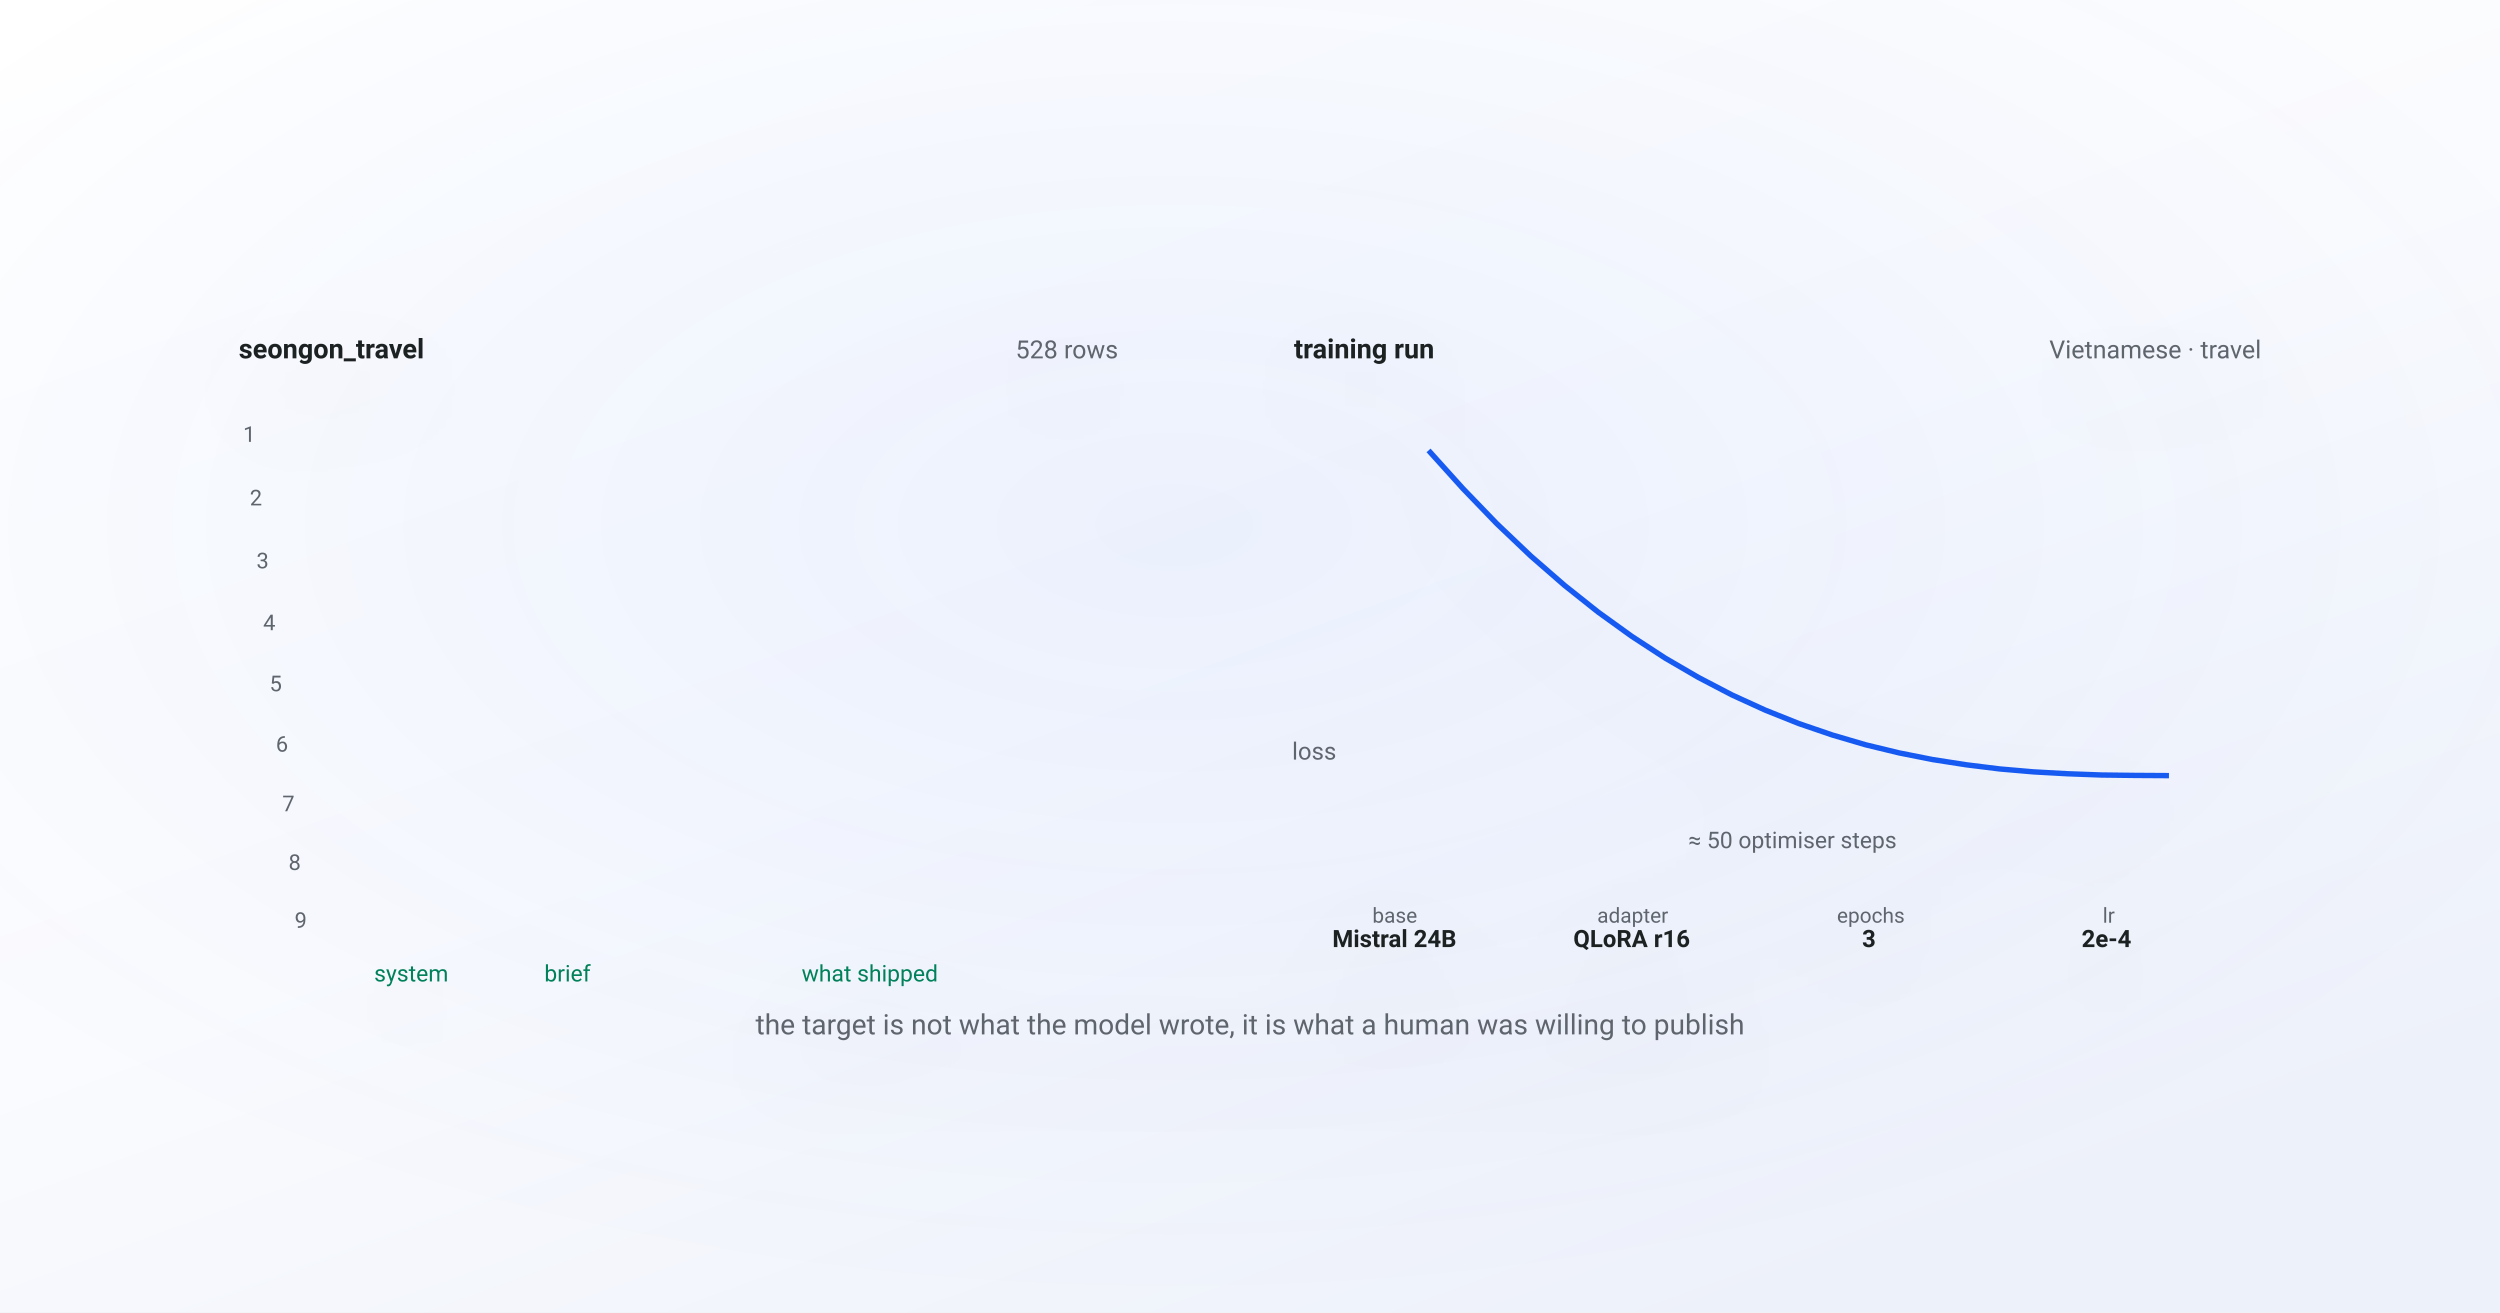
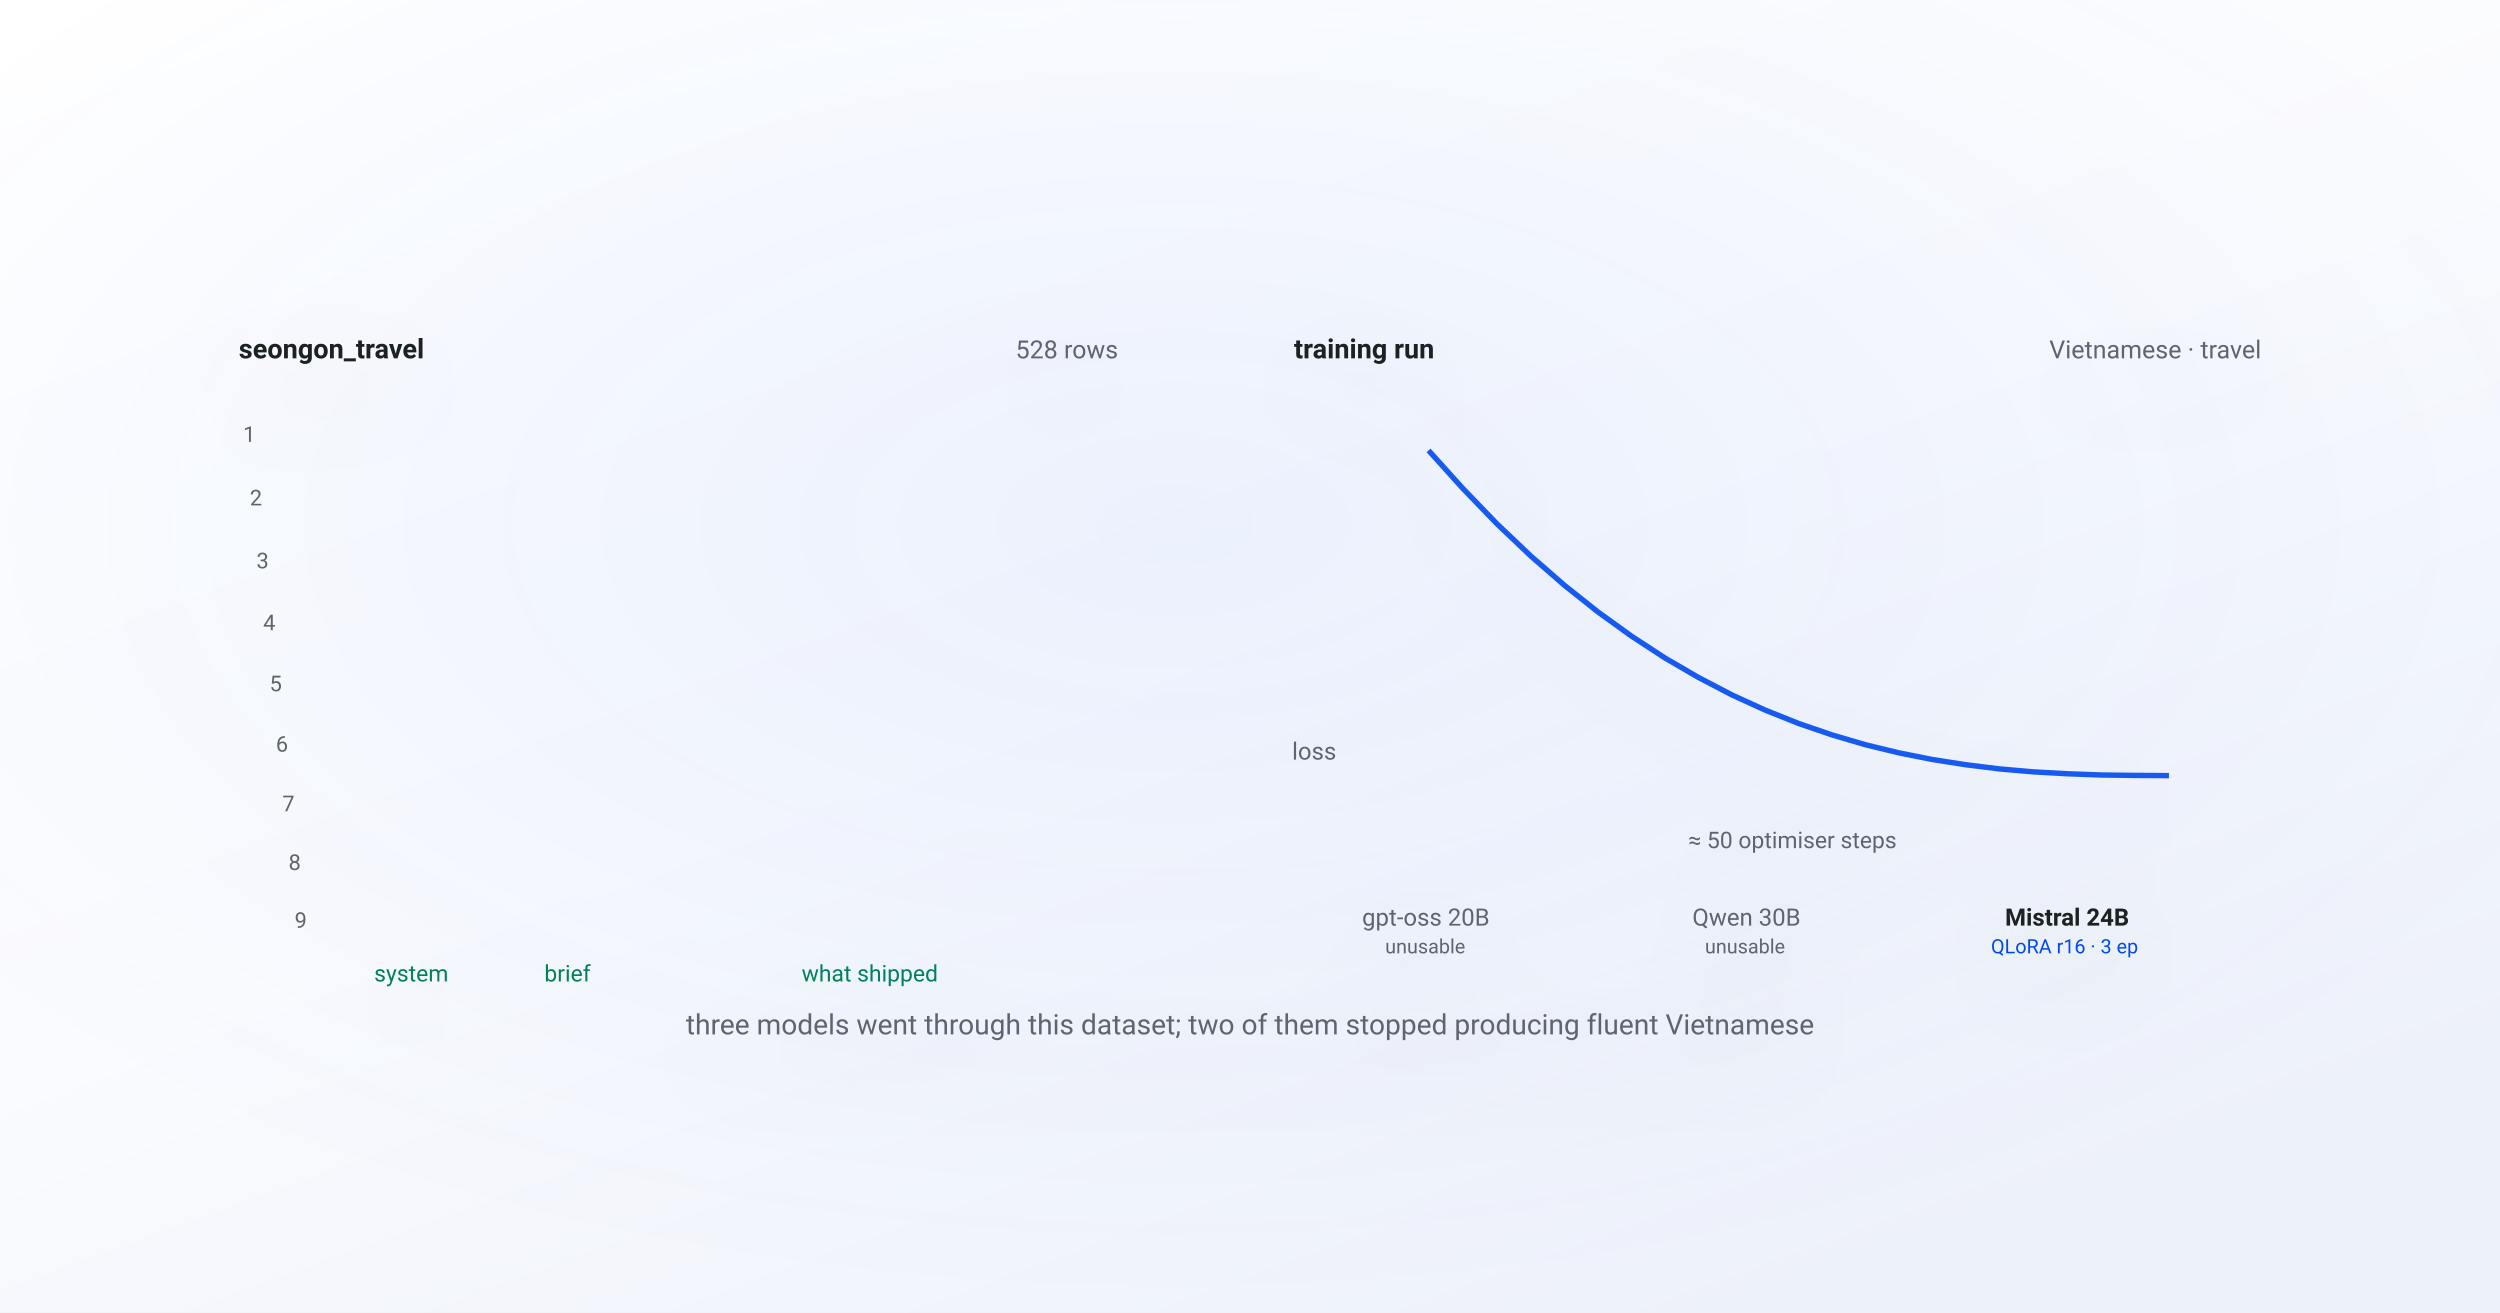
<svg xmlns="http://www.w3.org/2000/svg" viewBox="0 0 1200 630" font-family="-apple-system, BlinkMacSystemFont, 'Segoe UI', 'DM Sans', Roboto, sans-serif">
  <defs>
    <linearGradient id="bg" x1="0" y1="0" x2="0.7" y2="1">
      <stop offset="0" stop-color="#ffffff" />
      <stop offset="0.55" stop-color="#fafbfe" />
      <stop offset="1" stop-color="#edf1fa" />
    </linearGradient>
    <radialGradient id="glow" cx="0.47" cy="0.4" r="0.6">
      <stop offset="0" stop-color="#004aef" stop-opacity="0.06" />
      <stop offset="1" stop-color="#004aef" stop-opacity="0" />
    </radialGradient>
    <filter id="lift" x="-25%" y="-25%" width="150%" height="160%">
      <feDropShadow dx="0" dy="18" stdDeviation="24" flood-color="#0b1a3a" flood-opacity="0.11" />
    </filter>
  </defs>
  <style>
    /* 14s loop. Each class is a different kind of arrival, because the figures
       are about different kinds of event: text is typed, a result appears, a
       panel expands and pushes what is under it away, a curve is drawn. A fade
       only says "this exists".

       `transform-box: fill-box` is what makes transform-origin mean the shape's
       own box rather than the whole canvas. Without it a scaleX on a text line
       grows from the middle of the page.

       Every class rests on the finished figure, and reduced motion paints that
       frame directly. The og:image renderer forces reduced motion, so the still
       it captures is always the completed drawing. Check this after any change
       to the keyframes: a scaleY(0) that fails to reset removes the shape from
       every social card, and nobody notices until someone shares the post. */
    .c, .type, .pop, .rise, .expandy { transform-box: fill-box; }

    .c { opacity: 0; animation: fade 14s ease-in-out infinite; }
    @keyframes fade { 0% { opacity: 0 } 20%, 88% { opacity: var(--o, 1) } 100% { opacity: 0 } }

    .type { opacity: 0; transform-origin: left center;
             animation: type 14s cubic-bezier(0.25, 0.9, 0.3, 1) infinite; }
    @keyframes type { 0% { opacity: 0; transform: scaleX(0) }
                      6% { opacity: var(--o, 1); transform: scaleX(0) }
                      22%, 88% { opacity: var(--o, 1); transform: scaleX(1) }
                      100% { opacity: 0; transform: scaleX(1) } }

    .pop { opacity: 0; transform-origin: center;
            animation: pop 14s cubic-bezier(0.34, 1.56, 0.64, 1) infinite; }
    @keyframes pop { 0% { opacity: 0; transform: scale(0.6) }
                     18%, 88% { opacity: var(--o, 1); transform: scale(1) }
                     100% { opacity: 0; transform: scale(0.6) } }

    .rise { opacity: 0; animation: rise 14s cubic-bezier(0.2, 0.9, 0.3, 1) infinite; }
    @keyframes rise { 0% { opacity: 0; transform: translateY(22px) }
                      20%, 88% { opacity: var(--o, 1); transform: translateY(0) }
                      100% { opacity: 0; transform: translateY(22px) } }

    .expandy { opacity: 0; transform-origin: top center;
                animation: expandy 14s cubic-bezier(0.2, 0.9, 0.25, 1) infinite; }
    @keyframes expandy { 0% { opacity: 0; transform: scaleY(0) }
                         6% { opacity: var(--o, 1); transform: scaleY(0) }
                         24%, 88% { opacity: var(--o, 1); transform: scaleY(1) }
                         100% { opacity: 0; transform: scaleY(0) } }

    .draw { stroke-dasharray: var(--len, 2000); stroke-dashoffset: var(--len, 2000);
             animation: draw 14s ease-in-out infinite; }
    @keyframes draw { 0% { stroke-dashoffset: var(--len, 2000) }
                      26%, 88% { stroke-dashoffset: 0 }
                      100% { stroke-dashoffset: var(--len, 2000) } }

    .mark { opacity: 0; animation: mark 14s ease infinite; }
    @keyframes mark { 0%, 40% { opacity: 0 } 52%, 86% { opacity: 1 } 96%, 100% { opacity: 0 } }

    @media (prefers-reduced-motion: reduce) {
      .c, .type, .pop, .rise, .expandy { opacity: var(--o, 1); transform: none; animation: none }
      .draw { stroke-dashoffset: 0; animation: none }
      .mark { opacity: 1; animation: none }
    }
  </style>
  <rect width="1200" height="630" fill="url(#bg)" />
  <rect width="1200" height="630" fill="url(#glow)" />
  <defs>
    <linearGradient id="plate" x1="0.1" y1="0" x2="0.6" y2="1">
      <stop offset="0" stop-color="#ffffff" stop-opacity="0.94" />
      <stop offset="1" stop-color="#ffffff" stop-opacity="0.40" />
    </linearGradient>
    <linearGradient id="head" x1="0" y1="0" x2="1" y2="0">
      <stop offset="0" stop-color="#004aef" />
      <stop offset="1" stop-color="#2f6bf6" />
    </linearGradient>
    <linearGradient id="chip" x1="0" y1="0" x2="0" y2="1">
      <stop offset="0" stop-color="#3a72f4" />
      <stop offset="1" stop-color="#004aef" />
    </linearGradient>
    <linearGradient id="loss" x1="0" y1="0" x2="0" y2="1">
      <stop offset="0" stop-color="#004aef" stop-opacity="0.18" />
      <stop offset="1" stop-color="#004aef" stop-opacity="0" />
    </linearGradient>
    <radialGradient id="halo" cx="0.5" cy="0.5" r="0.5">
      <stop offset="0" stop-color="#004aef" stop-opacity="0.14" />
      <stop offset="1" stop-color="#004aef" stop-opacity="0" />
    </radialGradient>
    <filter id="soft" x="-40%" y="-40%" width="180%" height="180%">
      <feDropShadow dx="0" dy="7" stdDeviation="10" flood-color="#0b1a3a" flood-opacity="0.14" />
    </filter>
  </defs>
  <g filter="url(#lift)">
    <polygon class="rise" points="90.8,147.7 557.6,147.7 560.6,476.6 127.0,476.6" fill="#ffffff" stroke="#dfe4ec" stroke-width="1.2" style="--o:1;animation-delay:0.02s" />
    <polygon class="rise" points="90.8,147.7 557.6,147.7 557.9,183.2 94.7,183.2" fill="#f6f8fd" style="--o:1;animation-delay:0.03s" />
    <text x="114.6" y="172.0" text-anchor="start" font-size="13" fill="#1f2124" font-weight="600">seongon_travel</text>
    <text x="536.7" y="172.0" text-anchor="end" font-size="12" fill="#5f656d" font-weight="400">528 rows</text>
    <text x="116.7" y="212.1" text-anchor="start" font-size="10.5" fill="#5f656d" font-weight="400">  1</text>
    <polygon class="type" points="151.1,199.8 193.0,199.8 194.3,214.6 152.5,214.6" fill="#5f656d" style="--o:0.42;animation-delay:0.05s" />
    <polygon class="type" points="209.8,199.8 288.5,199.8 289.5,214.6 211.1,214.6" fill="#004aef" style="--o:0.55;animation-delay:0.06s" />
    <polygon class="type" points="332.5,199.8 489.9,199.8 490.2,214.6 333.4,214.6" fill="#5f656d" style="--o:0.24;animation-delay:0.07s" />
    <text x="119.9" y="242.6" text-anchor="start" font-size="10.5" fill="#5f656d" font-weight="400">  2</text>
    <polygon class="type" points="154.1,230.5 195.7,230.5 197.0,245.1 155.5,245.1" fill="#5f656d" style="--o:0.42;animation-delay:0.08s" />
    <polygon class="type" points="212.4,230.5 311.4,230.5 312.3,245.1 213.7,245.1" fill="#004aef" style="--o:0.55;animation-delay:0.09s" />
    <polygon class="type" points="334.3,230.5 459.3,230.5 459.8,245.1 335.2,245.1" fill="#5f656d" style="--o:0.24;animation-delay:0.10s" />
    <text x="123.1" y="272.8" text-anchor="start" font-size="10.5" fill="#5f656d" font-weight="400">  3</text>
    <polygon class="type" points="157.0,260.8 198.4,260.8 199.7,275.2 158.4,275.2" fill="#5f656d" style="--o:0.42;animation-delay:0.11s" />
    <polygon class="type" points="215.0,260.8 282.3,260.8 283.3,275.2 216.2,275.2" fill="#004aef" style="--o:0.55;animation-delay:0.12s" />
    <polygon class="type" points="336.1,260.8 512.0,260.8 512.3,275.2 336.9,275.2" fill="#5f656d" style="--o:0.24;animation-delay:0.13s" />
    <text x="126.3" y="302.5" text-anchor="start" font-size="10.5" fill="#5f656d" font-weight="400">  4</text>
    <polygon class="type" points="160.0,290.7 201.1,290.7 202.4,304.9 161.4,304.9" fill="#5f656d" style="--o:0.42;animation-delay:0.14s" />
    <polygon class="type" points="217.5,290.7 308.0,290.7 308.9,304.9 218.8,304.9" fill="#004aef" style="--o:0.55;animation-delay:0.15s" />
    <polygon class="type" points="337.8,290.7 471.5,290.7 471.9,304.9 338.7,304.9" fill="#5f656d" style="--o:0.24;animation-delay:0.16s" />
    <text x="129.4" y="331.8" text-anchor="start" font-size="10.5" fill="#5f656d" font-weight="400">  5</text>
    <polygon class="type" points="162.9,320.1 203.7,320.1 205.0,334.2 164.2,334.2" fill="#5f656d" style="--o:0.42;animation-delay:0.17s" />
    <polygon class="type" points="220.1,320.1 291.6,320.1 292.5,334.2 221.3,334.2" fill="#004aef" style="--o:0.55;animation-delay:0.18s" />
    <polygon class="type" points="339.6,320.1 503.0,320.1 503.3,334.2 340.4,334.2" fill="#5f656d" style="--o:0.24;animation-delay:0.19s" />
    <text x="132.4" y="360.8" text-anchor="start" font-size="10.5" fill="#5f656d" font-weight="400">  6</text>
    <polygon class="type" points="165.7,349.3 206.3,349.3 207.5,363.1 167.1,363.1" fill="#5f656d" style="--o:0.42;animation-delay:0.20s" />
    <polygon class="type" points="222.5,349.3 305.7,349.3 306.7,363.1 223.7,363.1" fill="#004aef" style="--o:0.55;animation-delay:0.21s" />
    <polygon class="type" points="341.3,349.3 452.9,349.3 453.3,363.1 342.1,363.1" fill="#5f656d" style="--o:0.24;animation-delay:0.22s" />
    <text x="135.5" y="389.4" text-anchor="start" font-size="10.5" fill="#5f656d" font-weight="400">  7</text>
    <polygon class="type" points="168.5,378.0 208.9,378.0 210.1,391.6 169.9,391.6" fill="#5f656d" style="--o:0.42;animation-delay:0.23s" />
    <polygon class="type" points="225.0,378.0 285.5,378.0 286.5,391.6 226.2,391.6" fill="#004aef" style="--o:0.55;animation-delay:0.24s" />
    <polygon class="type" points="342.9,378.0 499.2,378.0 499.5,391.6 343.7,391.6" fill="#5f656d" style="--o:0.24;animation-delay:0.25s" />
    <text x="138.5" y="417.6" text-anchor="start" font-size="10.5" fill="#5f656d" font-weight="400">  8</text>
    <polygon class="type" points="171.3,406.3 211.4,406.3 212.6,419.8 172.6,419.8" fill="#5f656d" style="--o:0.42;animation-delay:0.26s" />
    <polygon class="type" points="227.4,406.3 319.6,406.3 320.4,419.8 228.6,419.8" fill="#004aef" style="--o:0.55;animation-delay:0.27s" />
    <polygon class="type" points="344.6,406.3 464.8,406.3 465.2,419.8 345.4,419.8" fill="#5f656d" style="--o:0.24;animation-delay:0.28s" />
    <text x="141.4" y="445.4" text-anchor="start" font-size="10.5" fill="#5f656d" font-weight="400">  9</text>
    <polygon class="type" points="174.1,434.3 213.9,434.3 215.1,447.7 175.4,447.7" fill="#5f656d" style="--o:0.42;animation-delay:0.29s" />
    <polygon class="type" points="229.8,434.3 303.4,434.3 304.4,447.7 230.9,447.7" fill="#004aef" style="--o:0.55;animation-delay:0.30s" />
    <polygon class="type" points="346.2,434.3 485.6,434.3 485.9,447.7 347.0,447.7" fill="#5f656d" style="--o:0.24;animation-delay:0.31s" />
    <text x="197.4" y="471.1" text-anchor="middle" font-size="11" fill="#04815a" font-weight="400">system</text>
    <text x="272.4" y="471.1" text-anchor="middle" font-size="11" fill="#04815a" font-weight="400">brief</text>
    <text x="417.5" y="471.1" text-anchor="middle" font-size="11" fill="#04815a" font-weight="400">what shipped</text>
    <polygon class="rise" points="600.0,147.7 1109.2,147.7 1073.0,476.6 600.0,476.6" fill="#ffffff" stroke="#dfe4ec" stroke-width="1.2" style="--o:1;animation-delay:0.10s" />
    <polygon class="rise" points="600.0,147.7 1109.2,147.7 1105.3,183.2 600.0,183.2" fill="#f6f8fd" style="--o:1;animation-delay:0.11s" />
    <text x="621.1" y="172.0" text-anchor="start" font-size="13" fill="#1f2124" font-weight="600">training run</text>
    <text x="1085.4" y="172.0" text-anchor="end" font-size="12" fill="#5f656d" font-weight="400">Vietnamese · travel</text>
    <polygon class="rise" points="678.4,216.2 1065.1,216.2 1065.0,217.4 678.4,217.4" fill="#dfe4ec" style="--o:0.8;animation-delay:0.14s" />
    <polygon class="rise" points="677.6,262.8 1060.4,262.8 1060.2,264.0 677.6,264.0" fill="#dfe4ec" style="--o:0.8;animation-delay:0.14s" />
    <polygon class="rise" points="676.8,308.4 1055.7,308.4 1055.6,309.6 676.8,309.6" fill="#dfe4ec" style="--o:0.8;animation-delay:0.14s" />
    <polygon class="rise" points="676.0,353.1 1051.1,353.1 1051.0,354.3 676.0,354.3" fill="#dfe4ec" style="--o:0.8;animation-delay:0.14s" />
    <path class="c" d="M685.7 216.2 L702.2 234.5 L718.5 251.4 L734.8 266.9 L751.0 281.0 L767.1 293.8 L783.2 305.4 L799.3 315.9 L815.3 325.2 L831.4 333.6 L847.4 340.9 L863.4 347.3 L879.5 352.8 L895.5 357.5 L911.6 361.4 L927.7 364.6 L943.8 367.1 L959.9 369.1 L976.1 370.5 L992.3 371.4 L1008.6 372.0 L1024.8 372.2 L1041.1 372.3 L1039.4 389.4 L682.4 389.4 Z" fill="url(#loss)" style="--o:1;animation-delay:0.24s" />
    <path class="draw" d="M685.7 216.2 L702.2 234.5 L718.5 251.4 L734.8 266.9 L751.0 281.0 L767.1 293.8 L783.2 305.4 L799.3 315.9 L815.3 325.2 L831.4 333.6 L847.4 340.9 L863.4 347.3 L879.5 352.8 L895.5 357.5 L911.6 361.4 L927.7 364.6 L943.8 367.1 L959.9 369.1 L976.1 370.5 L992.3 371.4 L1008.6 372.0 L1024.8 372.2 L1041.1 372.3" fill="none" stroke="#004aef" stroke-width="2.6" opacity="0.9" style="--len:520;animation-delay:0.20s" />
    <polygon class="rise" points="675.4,389.4 1047.4,389.4 1047.3,390.9 675.4,390.9" fill="#dfe4ec" style="--o:0.9;animation-delay:0.16s" />
    <text x="860.4" y="407.1" text-anchor="middle" font-size="11" fill="#5f656d" font-weight="400">≈ 50 optimiser steps</text>
    <text x="620.2" y="364.6" text-anchor="start" font-size="11.5" fill="#5f656d" font-weight="400">loss</text>
-     <polygon class="rise" points="619.9,430.6 719.5,430.6 718.7,460.2 619.8,460.2" fill="#f6f8fd" stroke="#dfe4ec" stroke-width="1.2" style="--o:1;animation-delay:0.30s" />
-     <text x="669.5" y="442.9" text-anchor="middle" font-size="10" fill="#5f656d" font-weight="400">base</text>
-     <text x="669.3" y="454.6" text-anchor="middle" font-size="11.5" fill="#1f2124" font-weight="600">Mistral 24B</text>
-     <polygon class="rise" points="734.5,430.6 834.1,430.6 832.5,460.2 733.5,460.2" fill="#f6f8fd" stroke="#dfe4ec" stroke-width="1.2" style="--o:1;animation-delay:0.33s" />
-     <text x="783.7" y="442.9" text-anchor="middle" font-size="10" fill="#5f656d" font-weight="400">adapter</text>
-     <text x="783.2" y="454.6" text-anchor="middle" font-size="11.5" fill="#1f2124" font-weight="600">QLoRA r16</text>
-     <polygon class="rise" points="849.0,430.6 948.6,430.6 946.2,460.2 847.3,460.2" fill="#f6f8fd" stroke="#dfe4ec" stroke-width="1.2" style="--o:1;animation-delay:0.36s" />
-     <text x="898.0" y="442.9" text-anchor="middle" font-size="10" fill="#5f656d" font-weight="400">epochs</text>
-     <text x="897.1" y="454.6" text-anchor="middle" font-size="11.5" fill="#1f2124" font-weight="600">3</text>
-     <polygon class="rise" points="963.5,430.6 1063.1,430.6 1060.0,460.2 961.1,460.2" fill="#f6f8fd" stroke="#dfe4ec" stroke-width="1.2" style="--o:1;animation-delay:0.39s" />
-     <text x="1012.2" y="442.9" text-anchor="middle" font-size="10" fill="#5f656d" font-weight="400">lr</text>
-     <text x="1011.1" y="454.6" text-anchor="middle" font-size="11.5" fill="#1f2124" font-weight="600">2e-4</text>
-     <text x="600.0" y="496.5" text-anchor="middle" font-size="13.5" fill="#5f656d" font-weight="400">the target is not what the model wrote, it is what a human was willing to publish</text>
+     <polygon class="rise" points="614.9,430.6 754.4,430.6 753.2,462.7 614.8,462.7" fill="#f4f6fa" stroke="#dfe4ec" stroke-width="1.2" style="--o:1;animation-delay:0.30s" />
+     <text x="684.4" y="444.3" text-anchor="middle" font-size="11.5" fill="#5f656d" font-weight="400">gpt-oss 20B</text>
+     <text x="684.1" y="457.6" text-anchor="middle" font-size="9.5" fill="#5f656d" font-weight="400">unusable</text>
+     <polygon class="rise" points="636.7,443.0 732.1,443.0 732.1,443.8 636.7,443.8" fill="#5f656d" style="--o:0.55;animation-delay:0.34s" />
+     <polygon class="rise" points="769.3,430.6 908.8,430.6 906.5,462.7 768.1,462.7" fill="#f4f6fa" stroke="#dfe4ec" stroke-width="1.2" style="--o:1;animation-delay:0.34s" />
+     <text x="838.3" y="444.3" text-anchor="middle" font-size="11.5" fill="#5f656d" font-weight="400">Qwen 30B</text>
+     <text x="837.6" y="457.6" text-anchor="middle" font-size="9.5" fill="#5f656d" font-weight="400">unusable</text>
+     <polygon class="rise" points="790.7,443.0 886.0,443.0 886.0,443.8 790.7,443.8" fill="#5f656d" style="--o:0.55;animation-delay:0.38s" />
+     <polygon class="rise" points="923.7,430.6 1063.1,430.6 1059.7,462.7 921.3,462.7" fill="#ffffff" stroke="#004aef" stroke-width="1.2" style="--o:1;animation-delay:0.38s" />
+     <text x="992.2" y="444.3" text-anchor="middle" font-size="11.5" fill="#1f2124" font-weight="600">Mistral 24B</text>
+     <text x="991.0" y="457.6" text-anchor="middle" font-size="9.5" fill="#004aef" font-weight="400">QLoRA r16 · 3 ep</text>
+     <text x="600.0" y="496.5" text-anchor="middle" font-size="13.5" fill="#5f656d" font-weight="400">three models went through this dataset; two of them stopped producing fluent Vietnamese</text>
  </g>
</svg>
